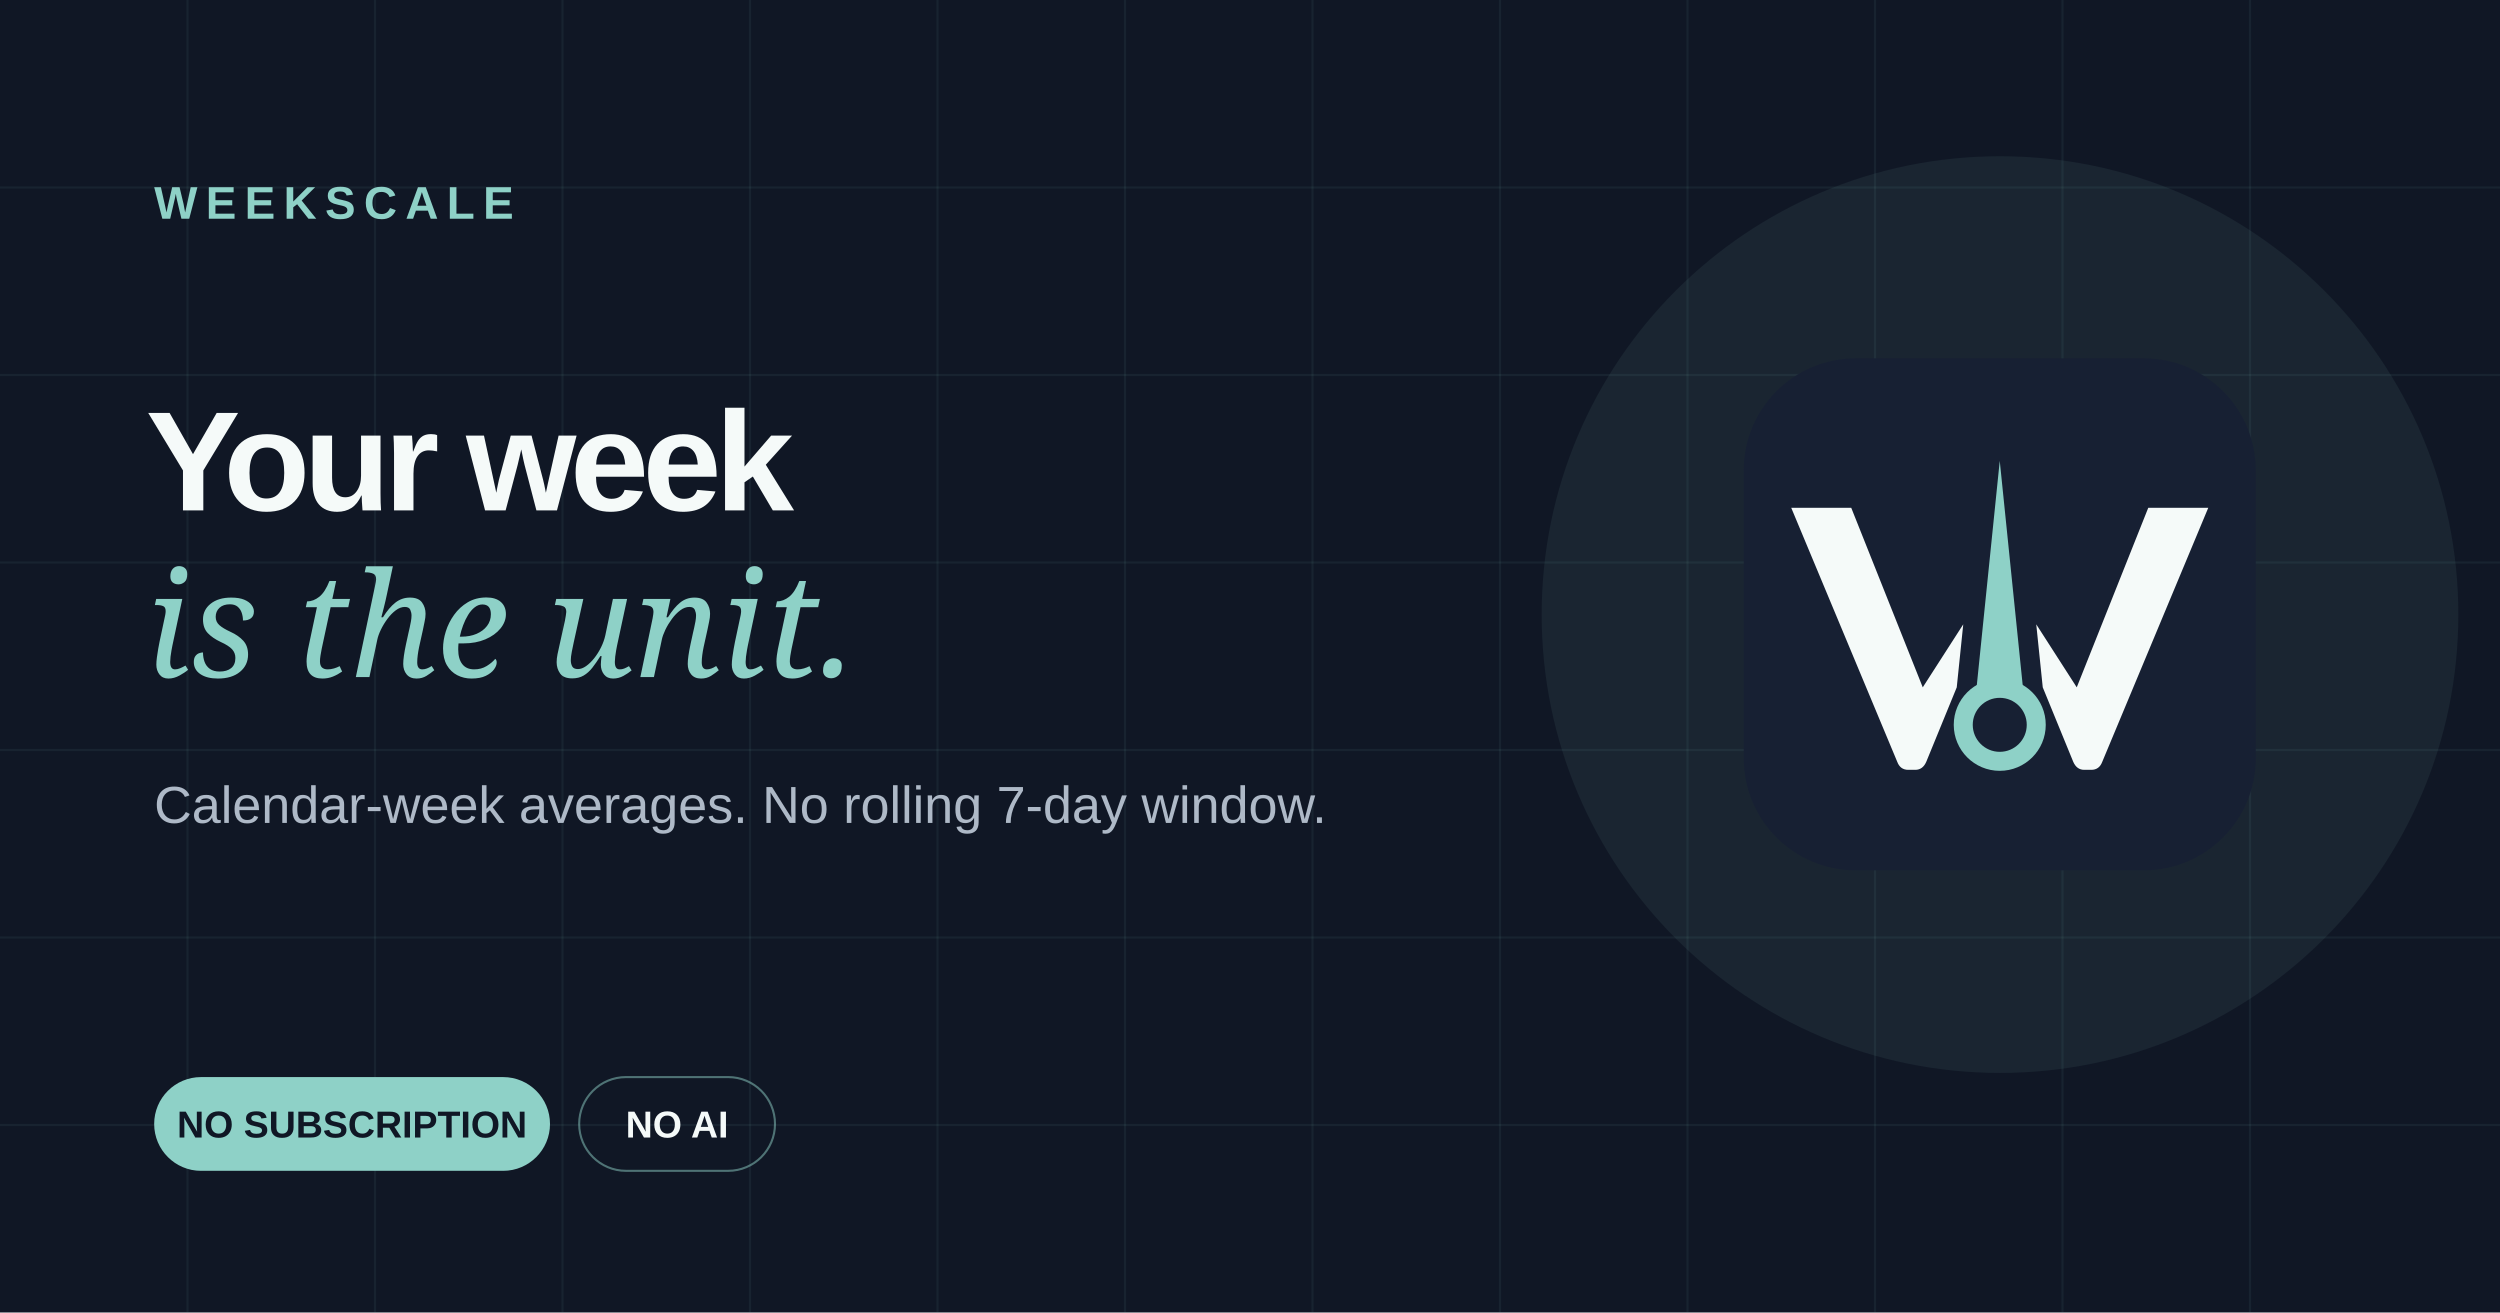
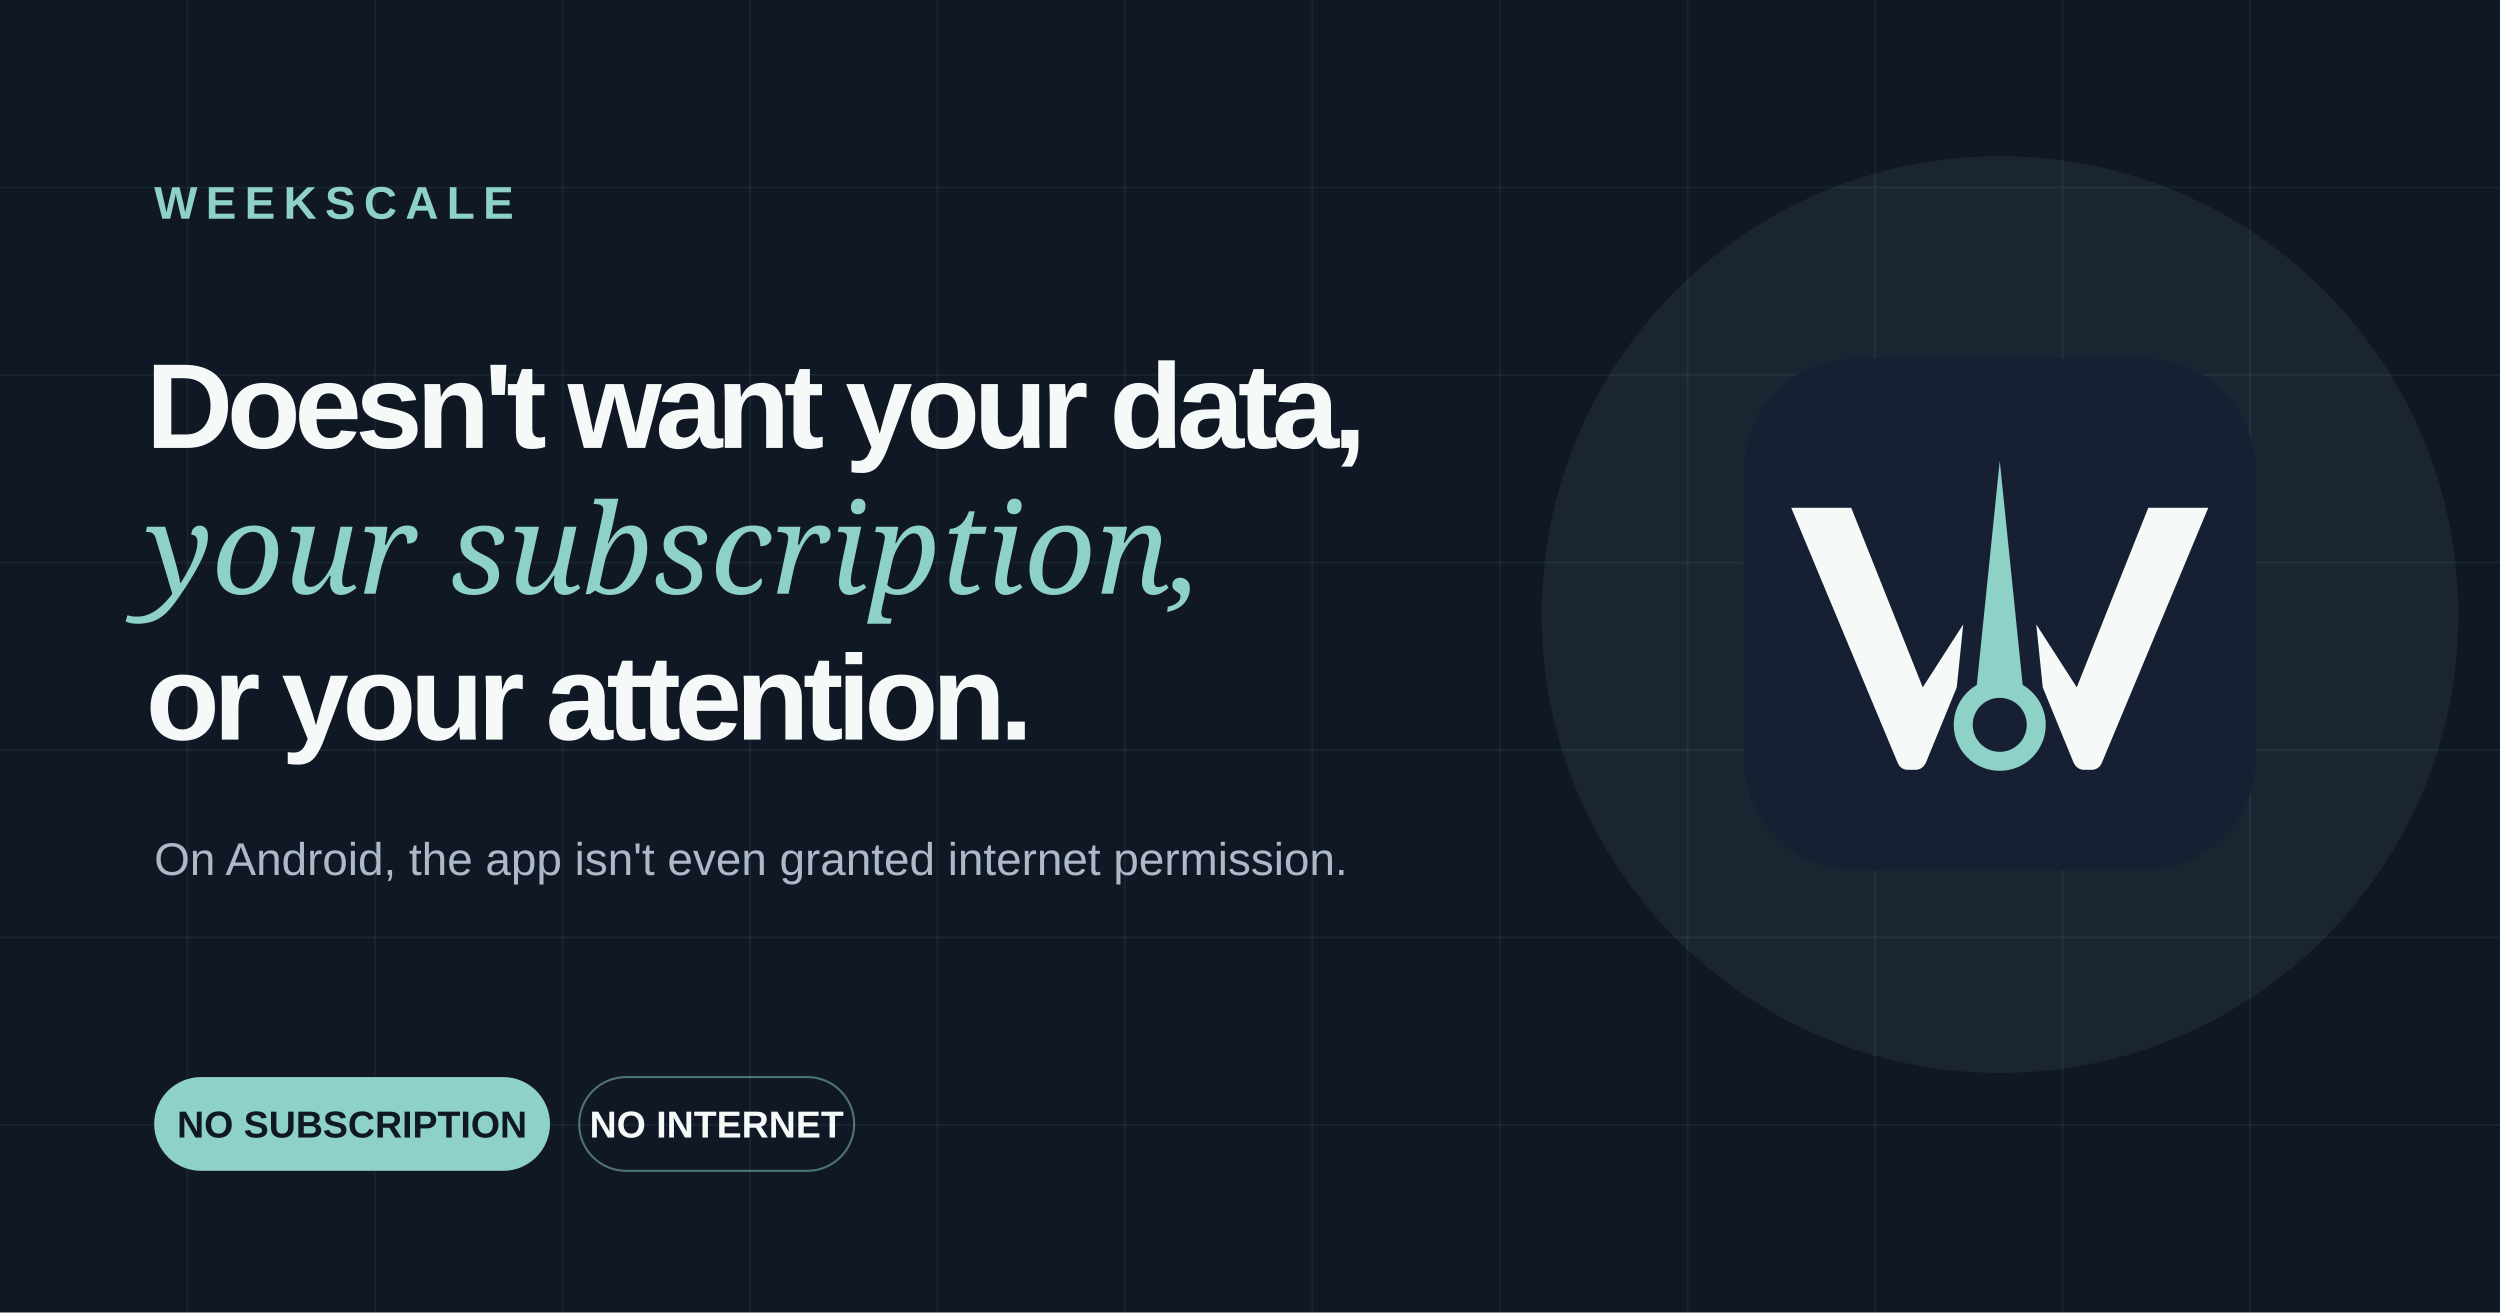
<svg xmlns="http://www.w3.org/2000/svg" width="1200" height="630" viewBox="0 0 1200 630">
  <rect width="1200" height="630" fill="#101725" />
  <g stroke="#8ED1C7" stroke-opacity=".07">
    <path d="M0 90h1200M0 180h1200M0 270h1200M0 360h1200M0 450h1200M0 540h1200" />
    <path d="M90 0v630M180 0v630M270 0v630M360 0v630M450 0v630M540 0v630M630 0v630M720 0v630M810 0v630M900 0v630M990 0v630M1080 0v630" />
  </g>
  <circle cx="960" cy="295" r="220" fill="#8ED1C7" fill-opacity=".08" />
  <text x="74" y="105" fill="#8ED1C7" font-family="Arial, sans-serif" font-size="22" font-weight="700" letter-spacing="4">WEEKSCALE</text>
-   <text x="70" y="245" fill="#F5FAF9" font-family="Arial, sans-serif" font-size="68" font-weight="700" letter-spacing="-3">Your week</text>
-   <text x="70" y="325" fill="#8ED1C7" font-family="Georgia, serif" font-size="70" font-style="italic">is the unit.</text>
-   <text x="74" y="395" fill="#AEB9C7" font-family="Arial, sans-serif" font-size="25">Calendar-week averages. No rolling 7-day window.</text>
+   <text x="70" y="215" fill="#F5FAF9" font-family="Arial, sans-serif" font-size="58" font-weight="700" letter-spacing="-3">Doesn't want your data,</text>
+   <text x="70" y="285" fill="#8ED1C7" font-family="Georgia, serif" font-size="60" font-style="italic">your subscription,</text>
+   <text x="70" y="355" fill="#F5FAF9" font-family="Arial, sans-serif" font-size="58" font-weight="700" letter-spacing="-3">or your attention.</text>
+   <text x="74" y="420" fill="#AEB9C7" font-family="Arial, sans-serif" font-size="22">On Android, the app isn't even granted internet permission.</text>
  <g transform="translate(837 172) scale(.24)">
    <path fill="#172033" d="M224 0h576a224 224 0 0 1 224 224v576a224 224 0 0 1-224 224H224A224 224 0 0 1 0 800V224A224 224 0 0 1 224 0Z" />
    <path fill="#F5FAF9" d="M95 299h120l143 359 81-126-13 126-61 149q-7 16-22 16h-14q-16 0-22-16L95 299Z" />
    <path fill="#F5FAF9" d="M929 299H809L666 658l-81-126 13 126 61 149q7 16 22 16h14q16 0 22-16L929 299Z" />
    <path fill="#8ED1C7" d="m512 205 54 528H458l54-528Z" />
    <path fill="#8ED1C7" d="M512 641a92 92 0 1 0 0 184 92 92 0 1 0 0-184" />
    <path fill="#172033" d="M512 679a54 54 0 1 0 0 108 54 54 0 1 0 0-108" />
  </g>
  <g transform="translate(74 517)" font-family="Arial, sans-serif" font-size="18" font-weight="700">
    <rect width="190" height="45" rx="22.5" fill="#8ED1C7" />
    <text x="95" y="29" fill="#101725" text-anchor="middle">NO SUBSCRIPTION</text>
-     <rect x="204" width="94" height="45" rx="22.5" fill="none" stroke="#8ED1C7" stroke-opacity=".5" />
-     <text x="251" y="29" fill="#F5FAF9" text-anchor="middle">NO AI</text>
+     <rect x="204" width="132" height="45" rx="22.5" fill="none" stroke="#8ED1C7" stroke-opacity=".5" />
+     <text x="270" y="29" fill="#F5FAF9" text-anchor="middle">NO INTERNET</text>
  </g>
</svg>
